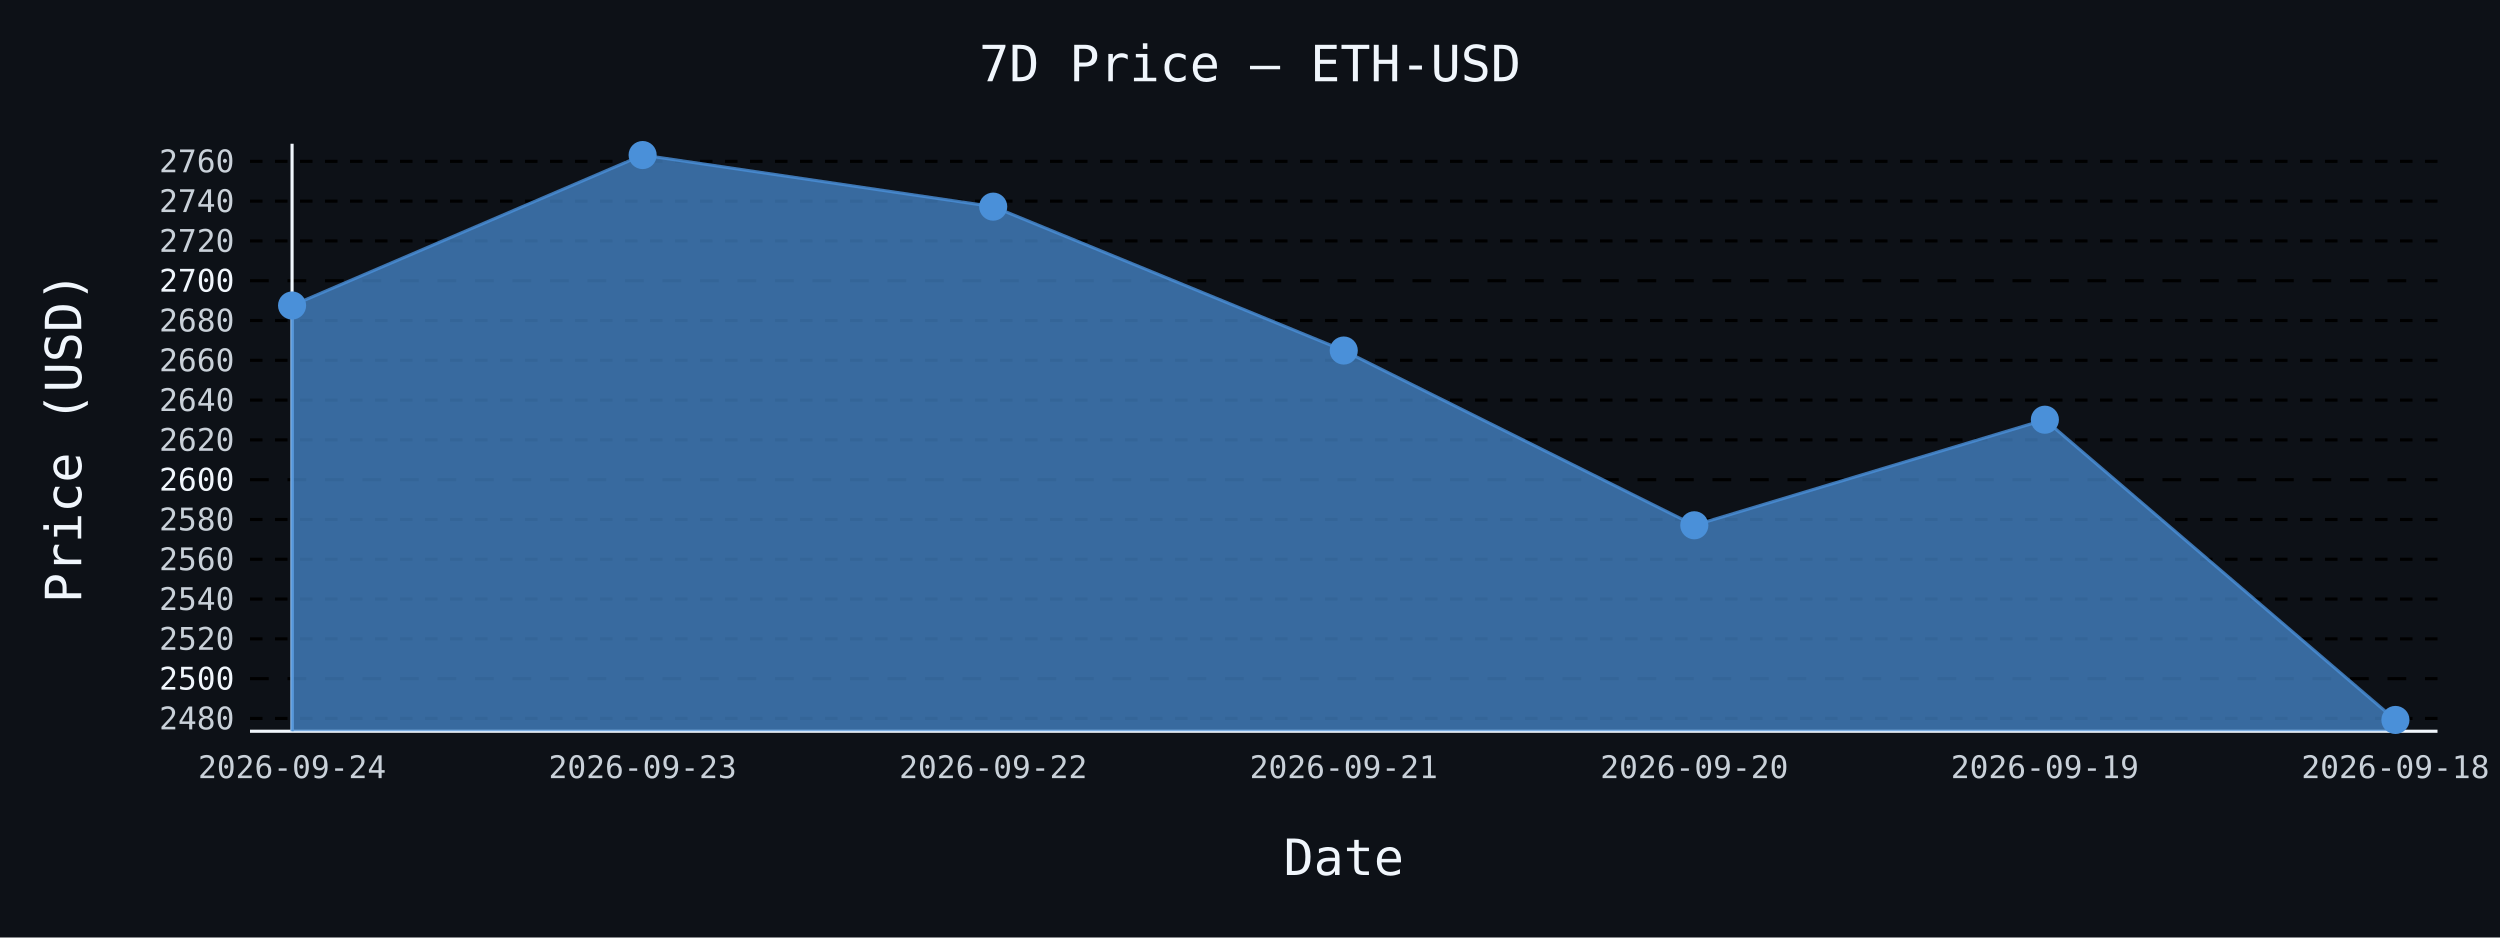
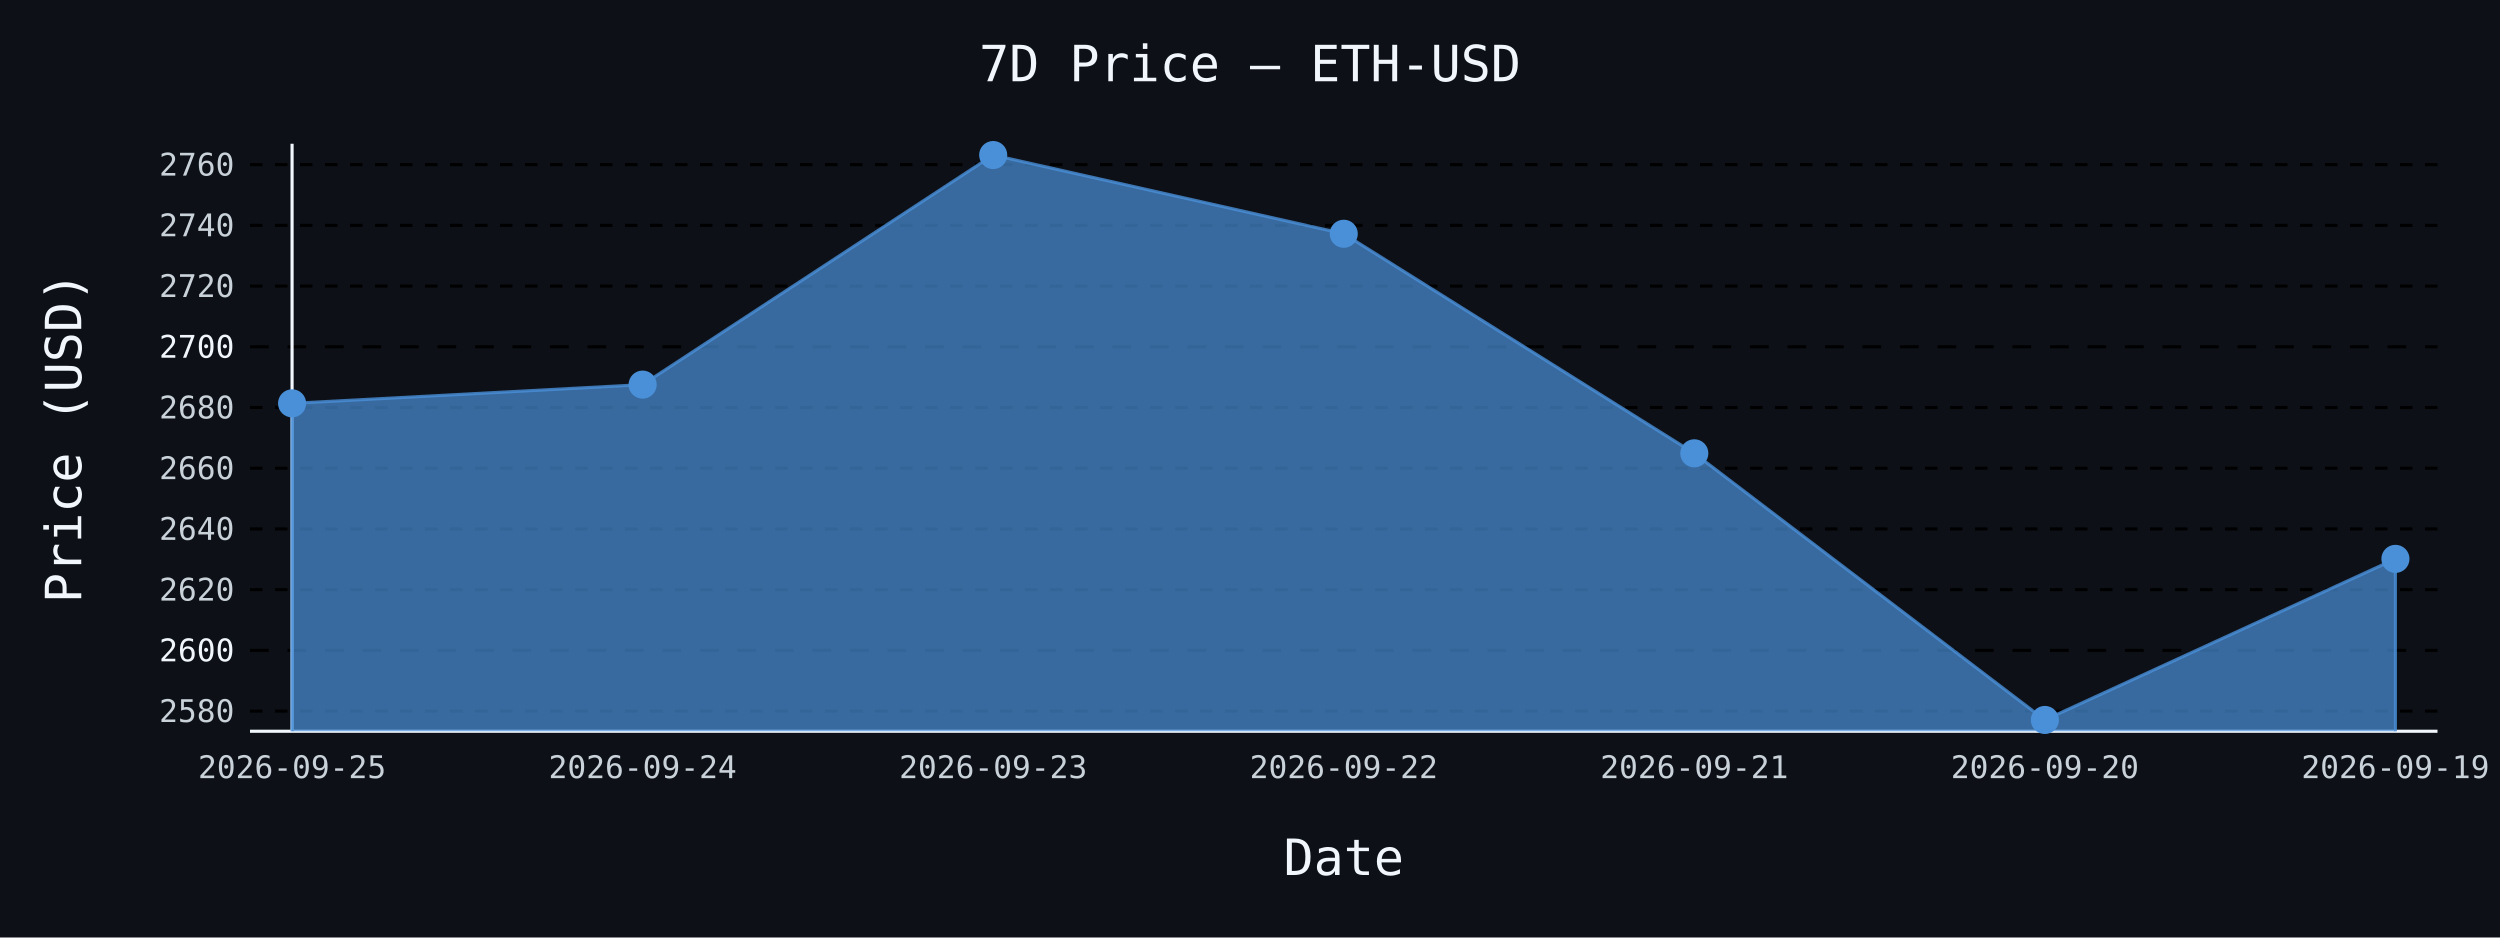
- <svg xmlns="http://www.w3.org/2000/svg" id="chart-00a3aec9-43cd-4e9a-8012-727e2b8d8818" class="pygal-chart" viewBox="0 0 800 300">
+ <svg xmlns="http://www.w3.org/2000/svg" id="chart-d966bd52-074a-4f70-83b2-037e9682cf65" class="pygal-chart" viewBox="0 0 800 300">
  <defs>
-     <style type="text/css">#chart-00a3aec9-43cd-4e9a-8012-727e2b8d8818{-webkit-user-select:none;-webkit-font-smoothing:antialiased;font-family:monospace}#chart-00a3aec9-43cd-4e9a-8012-727e2b8d8818 .title{font-family:monospace;font-size:16px}#chart-00a3aec9-43cd-4e9a-8012-727e2b8d8818 .legends .legend text{font-family:monospace;font-size:14px}#chart-00a3aec9-43cd-4e9a-8012-727e2b8d8818 .axis text{font-family:monospace;font-size:10px}#chart-00a3aec9-43cd-4e9a-8012-727e2b8d8818 .axis text.major{font-family:monospace;font-size:10px}#chart-00a3aec9-43cd-4e9a-8012-727e2b8d8818 .text-overlay text.value{font-family:monospace;font-size:16px}#chart-00a3aec9-43cd-4e9a-8012-727e2b8d8818 .text-overlay text.label{font-family:monospace;font-size:10px}#chart-00a3aec9-43cd-4e9a-8012-727e2b8d8818 .tooltip{font-family:monospace;font-size:14px}#chart-00a3aec9-43cd-4e9a-8012-727e2b8d8818 text.no_data{font-family:monospace;font-size:64px}
- #chart-00a3aec9-43cd-4e9a-8012-727e2b8d8818{background-color:#0d1117}#chart-00a3aec9-43cd-4e9a-8012-727e2b8d8818 path,#chart-00a3aec9-43cd-4e9a-8012-727e2b8d8818 line,#chart-00a3aec9-43cd-4e9a-8012-727e2b8d8818 rect,#chart-00a3aec9-43cd-4e9a-8012-727e2b8d8818 circle{-webkit-transition:150ms;-moz-transition:150ms;transition:150ms}#chart-00a3aec9-43cd-4e9a-8012-727e2b8d8818 .graph &gt; .background{fill:#0d1117}#chart-00a3aec9-43cd-4e9a-8012-727e2b8d8818 .plot &gt; .background{fill:#0d1117}#chart-00a3aec9-43cd-4e9a-8012-727e2b8d8818 .graph{fill:#c9d1d9}#chart-00a3aec9-43cd-4e9a-8012-727e2b8d8818 text.no_data{fill:#f0f6fc}#chart-00a3aec9-43cd-4e9a-8012-727e2b8d8818 .title{fill:#f0f6fc}#chart-00a3aec9-43cd-4e9a-8012-727e2b8d8818 .legends .legend text{fill:#c9d1d9}#chart-00a3aec9-43cd-4e9a-8012-727e2b8d8818 .legends .legend:hover text{fill:#f0f6fc}#chart-00a3aec9-43cd-4e9a-8012-727e2b8d8818 .axis .line{stroke:#f0f6fc}#chart-00a3aec9-43cd-4e9a-8012-727e2b8d8818 .axis .guide.line{stroke:#8b949e}#chart-00a3aec9-43cd-4e9a-8012-727e2b8d8818 .axis .major.line{stroke:#c9d1d9}#chart-00a3aec9-43cd-4e9a-8012-727e2b8d8818 .axis text.major{fill:#f0f6fc}#chart-00a3aec9-43cd-4e9a-8012-727e2b8d8818 .axis.y .guides:hover .guide.line,#chart-00a3aec9-43cd-4e9a-8012-727e2b8d8818 .line-graph .axis.x .guides:hover .guide.line,#chart-00a3aec9-43cd-4e9a-8012-727e2b8d8818 .stackedline-graph .axis.x .guides:hover .guide.line,#chart-00a3aec9-43cd-4e9a-8012-727e2b8d8818 .xy-graph .axis.x .guides:hover .guide.line{stroke:#f0f6fc}#chart-00a3aec9-43cd-4e9a-8012-727e2b8d8818 .axis .guides:hover text{fill:#f0f6fc}#chart-00a3aec9-43cd-4e9a-8012-727e2b8d8818 .reactive{fill-opacity:.7;stroke-opacity:.8;stroke-width:1}#chart-00a3aec9-43cd-4e9a-8012-727e2b8d8818 .ci{stroke:#c9d1d9}#chart-00a3aec9-43cd-4e9a-8012-727e2b8d8818 .reactive.active,#chart-00a3aec9-43cd-4e9a-8012-727e2b8d8818 .active .reactive{fill-opacity:.8;stroke-opacity:.9;stroke-width:4}#chart-00a3aec9-43cd-4e9a-8012-727e2b8d8818 .ci .reactive.active{stroke-width:1.5}#chart-00a3aec9-43cd-4e9a-8012-727e2b8d8818 .series text{fill:#f0f6fc}#chart-00a3aec9-43cd-4e9a-8012-727e2b8d8818 .tooltip rect{fill:#0d1117;stroke:#f0f6fc;-webkit-transition:opacity 150ms;-moz-transition:opacity 150ms;transition:opacity 150ms}#chart-00a3aec9-43cd-4e9a-8012-727e2b8d8818 .tooltip .label{fill:#c9d1d9}#chart-00a3aec9-43cd-4e9a-8012-727e2b8d8818 .tooltip .label{fill:#c9d1d9}#chart-00a3aec9-43cd-4e9a-8012-727e2b8d8818 .tooltip .legend{font-size:.8em;fill:#8b949e}#chart-00a3aec9-43cd-4e9a-8012-727e2b8d8818 .tooltip .x_label{font-size:.6em;fill:#f0f6fc}#chart-00a3aec9-43cd-4e9a-8012-727e2b8d8818 .tooltip .xlink{font-size:.5em;text-decoration:underline}#chart-00a3aec9-43cd-4e9a-8012-727e2b8d8818 .tooltip .value{font-size:1.5em}#chart-00a3aec9-43cd-4e9a-8012-727e2b8d8818 .bound{font-size:.5em}#chart-00a3aec9-43cd-4e9a-8012-727e2b8d8818 .max-value{font-size:.75em;fill:#8b949e}#chart-00a3aec9-43cd-4e9a-8012-727e2b8d8818 .map-element{fill:#0d1117;stroke:#8b949e !important}#chart-00a3aec9-43cd-4e9a-8012-727e2b8d8818 .map-element .reactive{fill-opacity:inherit;stroke-opacity:inherit}#chart-00a3aec9-43cd-4e9a-8012-727e2b8d8818 .color-0,#chart-00a3aec9-43cd-4e9a-8012-727e2b8d8818 .color-0 a:visited{stroke:#4a90d9;fill:#4a90d9}#chart-00a3aec9-43cd-4e9a-8012-727e2b8d8818 .text-overlay .color-0 text{fill:black}
- #chart-00a3aec9-43cd-4e9a-8012-727e2b8d8818 text.no_data{text-anchor:middle}#chart-00a3aec9-43cd-4e9a-8012-727e2b8d8818 .guide.line{fill:none}#chart-00a3aec9-43cd-4e9a-8012-727e2b8d8818 .centered{text-anchor:middle}#chart-00a3aec9-43cd-4e9a-8012-727e2b8d8818 .title{text-anchor:middle}#chart-00a3aec9-43cd-4e9a-8012-727e2b8d8818 .legends .legend text{fill-opacity:1}#chart-00a3aec9-43cd-4e9a-8012-727e2b8d8818 .axis.x text{text-anchor:middle}#chart-00a3aec9-43cd-4e9a-8012-727e2b8d8818 .axis.x:not(.web) text[transform]{text-anchor:start}#chart-00a3aec9-43cd-4e9a-8012-727e2b8d8818 .axis.x:not(.web) text[transform].backwards{text-anchor:end}#chart-00a3aec9-43cd-4e9a-8012-727e2b8d8818 .axis.y text{text-anchor:end}#chart-00a3aec9-43cd-4e9a-8012-727e2b8d8818 .axis.y text[transform].backwards{text-anchor:start}#chart-00a3aec9-43cd-4e9a-8012-727e2b8d8818 .axis.y2 text{text-anchor:start}#chart-00a3aec9-43cd-4e9a-8012-727e2b8d8818 .axis.y2 text[transform].backwards{text-anchor:end}#chart-00a3aec9-43cd-4e9a-8012-727e2b8d8818 .axis .guide.line{stroke-dasharray:4,4;stroke:black}#chart-00a3aec9-43cd-4e9a-8012-727e2b8d8818 .axis .major.guide.line{stroke-dasharray:6,6;stroke:black}#chart-00a3aec9-43cd-4e9a-8012-727e2b8d8818 .horizontal .axis.y .guide.line,#chart-00a3aec9-43cd-4e9a-8012-727e2b8d8818 .horizontal .axis.y2 .guide.line,#chart-00a3aec9-43cd-4e9a-8012-727e2b8d8818 .vertical .axis.x .guide.line{opacity:0}#chart-00a3aec9-43cd-4e9a-8012-727e2b8d8818 .horizontal .axis.always_show .guide.line,#chart-00a3aec9-43cd-4e9a-8012-727e2b8d8818 .vertical .axis.always_show .guide.line{opacity:1 !important}#chart-00a3aec9-43cd-4e9a-8012-727e2b8d8818 .axis.y .guides:hover .guide.line,#chart-00a3aec9-43cd-4e9a-8012-727e2b8d8818 .axis.y2 .guides:hover .guide.line,#chart-00a3aec9-43cd-4e9a-8012-727e2b8d8818 .axis.x .guides:hover .guide.line{opacity:1}#chart-00a3aec9-43cd-4e9a-8012-727e2b8d8818 .axis .guides:hover text{opacity:1}#chart-00a3aec9-43cd-4e9a-8012-727e2b8d8818 .nofill{fill:none}#chart-00a3aec9-43cd-4e9a-8012-727e2b8d8818 .subtle-fill{fill-opacity:.2}#chart-00a3aec9-43cd-4e9a-8012-727e2b8d8818 .dot{stroke-width:1px;fill-opacity:1;stroke-opacity:1}#chart-00a3aec9-43cd-4e9a-8012-727e2b8d8818 .dot.active{stroke-width:5px}#chart-00a3aec9-43cd-4e9a-8012-727e2b8d8818 .dot.negative{fill:transparent}#chart-00a3aec9-43cd-4e9a-8012-727e2b8d8818 text,#chart-00a3aec9-43cd-4e9a-8012-727e2b8d8818 tspan{stroke:none !important}#chart-00a3aec9-43cd-4e9a-8012-727e2b8d8818 .series text.active{opacity:1}#chart-00a3aec9-43cd-4e9a-8012-727e2b8d8818 .tooltip rect{fill-opacity:.95;stroke-width:.5}#chart-00a3aec9-43cd-4e9a-8012-727e2b8d8818 .tooltip text{fill-opacity:1}#chart-00a3aec9-43cd-4e9a-8012-727e2b8d8818 .showable{visibility:hidden}#chart-00a3aec9-43cd-4e9a-8012-727e2b8d8818 .showable.shown{visibility:visible}#chart-00a3aec9-43cd-4e9a-8012-727e2b8d8818 .gauge-background{fill:rgba(229,229,229,1);stroke:none}#chart-00a3aec9-43cd-4e9a-8012-727e2b8d8818 .bg-lines{stroke:#0d1117;stroke-width:2px}</style>
+     <style type="text/css">#chart-d966bd52-074a-4f70-83b2-037e9682cf65{-webkit-user-select:none;-webkit-font-smoothing:antialiased;font-family:monospace}#chart-d966bd52-074a-4f70-83b2-037e9682cf65 .title{font-family:monospace;font-size:16px}#chart-d966bd52-074a-4f70-83b2-037e9682cf65 .legends .legend text{font-family:monospace;font-size:14px}#chart-d966bd52-074a-4f70-83b2-037e9682cf65 .axis text{font-family:monospace;font-size:10px}#chart-d966bd52-074a-4f70-83b2-037e9682cf65 .axis text.major{font-family:monospace;font-size:10px}#chart-d966bd52-074a-4f70-83b2-037e9682cf65 .text-overlay text.value{font-family:monospace;font-size:16px}#chart-d966bd52-074a-4f70-83b2-037e9682cf65 .text-overlay text.label{font-family:monospace;font-size:10px}#chart-d966bd52-074a-4f70-83b2-037e9682cf65 .tooltip{font-family:monospace;font-size:14px}#chart-d966bd52-074a-4f70-83b2-037e9682cf65 text.no_data{font-family:monospace;font-size:64px}
+ #chart-d966bd52-074a-4f70-83b2-037e9682cf65{background-color:#0d1117}#chart-d966bd52-074a-4f70-83b2-037e9682cf65 path,#chart-d966bd52-074a-4f70-83b2-037e9682cf65 line,#chart-d966bd52-074a-4f70-83b2-037e9682cf65 rect,#chart-d966bd52-074a-4f70-83b2-037e9682cf65 circle{-webkit-transition:150ms;-moz-transition:150ms;transition:150ms}#chart-d966bd52-074a-4f70-83b2-037e9682cf65 .graph &gt; .background{fill:#0d1117}#chart-d966bd52-074a-4f70-83b2-037e9682cf65 .plot &gt; .background{fill:#0d1117}#chart-d966bd52-074a-4f70-83b2-037e9682cf65 .graph{fill:#c9d1d9}#chart-d966bd52-074a-4f70-83b2-037e9682cf65 text.no_data{fill:#f0f6fc}#chart-d966bd52-074a-4f70-83b2-037e9682cf65 .title{fill:#f0f6fc}#chart-d966bd52-074a-4f70-83b2-037e9682cf65 .legends .legend text{fill:#c9d1d9}#chart-d966bd52-074a-4f70-83b2-037e9682cf65 .legends .legend:hover text{fill:#f0f6fc}#chart-d966bd52-074a-4f70-83b2-037e9682cf65 .axis .line{stroke:#f0f6fc}#chart-d966bd52-074a-4f70-83b2-037e9682cf65 .axis .guide.line{stroke:#8b949e}#chart-d966bd52-074a-4f70-83b2-037e9682cf65 .axis .major.line{stroke:#c9d1d9}#chart-d966bd52-074a-4f70-83b2-037e9682cf65 .axis text.major{fill:#f0f6fc}#chart-d966bd52-074a-4f70-83b2-037e9682cf65 .axis.y .guides:hover .guide.line,#chart-d966bd52-074a-4f70-83b2-037e9682cf65 .line-graph .axis.x .guides:hover .guide.line,#chart-d966bd52-074a-4f70-83b2-037e9682cf65 .stackedline-graph .axis.x .guides:hover .guide.line,#chart-d966bd52-074a-4f70-83b2-037e9682cf65 .xy-graph .axis.x .guides:hover .guide.line{stroke:#f0f6fc}#chart-d966bd52-074a-4f70-83b2-037e9682cf65 .axis .guides:hover text{fill:#f0f6fc}#chart-d966bd52-074a-4f70-83b2-037e9682cf65 .reactive{fill-opacity:.7;stroke-opacity:.8;stroke-width:1}#chart-d966bd52-074a-4f70-83b2-037e9682cf65 .ci{stroke:#c9d1d9}#chart-d966bd52-074a-4f70-83b2-037e9682cf65 .reactive.active,#chart-d966bd52-074a-4f70-83b2-037e9682cf65 .active .reactive{fill-opacity:.8;stroke-opacity:.9;stroke-width:4}#chart-d966bd52-074a-4f70-83b2-037e9682cf65 .ci .reactive.active{stroke-width:1.5}#chart-d966bd52-074a-4f70-83b2-037e9682cf65 .series text{fill:#f0f6fc}#chart-d966bd52-074a-4f70-83b2-037e9682cf65 .tooltip rect{fill:#0d1117;stroke:#f0f6fc;-webkit-transition:opacity 150ms;-moz-transition:opacity 150ms;transition:opacity 150ms}#chart-d966bd52-074a-4f70-83b2-037e9682cf65 .tooltip .label{fill:#c9d1d9}#chart-d966bd52-074a-4f70-83b2-037e9682cf65 .tooltip .label{fill:#c9d1d9}#chart-d966bd52-074a-4f70-83b2-037e9682cf65 .tooltip .legend{font-size:.8em;fill:#8b949e}#chart-d966bd52-074a-4f70-83b2-037e9682cf65 .tooltip .x_label{font-size:.6em;fill:#f0f6fc}#chart-d966bd52-074a-4f70-83b2-037e9682cf65 .tooltip .xlink{font-size:.5em;text-decoration:underline}#chart-d966bd52-074a-4f70-83b2-037e9682cf65 .tooltip .value{font-size:1.5em}#chart-d966bd52-074a-4f70-83b2-037e9682cf65 .bound{font-size:.5em}#chart-d966bd52-074a-4f70-83b2-037e9682cf65 .max-value{font-size:.75em;fill:#8b949e}#chart-d966bd52-074a-4f70-83b2-037e9682cf65 .map-element{fill:#0d1117;stroke:#8b949e !important}#chart-d966bd52-074a-4f70-83b2-037e9682cf65 .map-element .reactive{fill-opacity:inherit;stroke-opacity:inherit}#chart-d966bd52-074a-4f70-83b2-037e9682cf65 .color-0,#chart-d966bd52-074a-4f70-83b2-037e9682cf65 .color-0 a:visited{stroke:#4a90d9;fill:#4a90d9}#chart-d966bd52-074a-4f70-83b2-037e9682cf65 .text-overlay .color-0 text{fill:black}
+ #chart-d966bd52-074a-4f70-83b2-037e9682cf65 text.no_data{text-anchor:middle}#chart-d966bd52-074a-4f70-83b2-037e9682cf65 .guide.line{fill:none}#chart-d966bd52-074a-4f70-83b2-037e9682cf65 .centered{text-anchor:middle}#chart-d966bd52-074a-4f70-83b2-037e9682cf65 .title{text-anchor:middle}#chart-d966bd52-074a-4f70-83b2-037e9682cf65 .legends .legend text{fill-opacity:1}#chart-d966bd52-074a-4f70-83b2-037e9682cf65 .axis.x text{text-anchor:middle}#chart-d966bd52-074a-4f70-83b2-037e9682cf65 .axis.x:not(.web) text[transform]{text-anchor:start}#chart-d966bd52-074a-4f70-83b2-037e9682cf65 .axis.x:not(.web) text[transform].backwards{text-anchor:end}#chart-d966bd52-074a-4f70-83b2-037e9682cf65 .axis.y text{text-anchor:end}#chart-d966bd52-074a-4f70-83b2-037e9682cf65 .axis.y text[transform].backwards{text-anchor:start}#chart-d966bd52-074a-4f70-83b2-037e9682cf65 .axis.y2 text{text-anchor:start}#chart-d966bd52-074a-4f70-83b2-037e9682cf65 .axis.y2 text[transform].backwards{text-anchor:end}#chart-d966bd52-074a-4f70-83b2-037e9682cf65 .axis .guide.line{stroke-dasharray:4,4;stroke:black}#chart-d966bd52-074a-4f70-83b2-037e9682cf65 .axis .major.guide.line{stroke-dasharray:6,6;stroke:black}#chart-d966bd52-074a-4f70-83b2-037e9682cf65 .horizontal .axis.y .guide.line,#chart-d966bd52-074a-4f70-83b2-037e9682cf65 .horizontal .axis.y2 .guide.line,#chart-d966bd52-074a-4f70-83b2-037e9682cf65 .vertical .axis.x .guide.line{opacity:0}#chart-d966bd52-074a-4f70-83b2-037e9682cf65 .horizontal .axis.always_show .guide.line,#chart-d966bd52-074a-4f70-83b2-037e9682cf65 .vertical .axis.always_show .guide.line{opacity:1 !important}#chart-d966bd52-074a-4f70-83b2-037e9682cf65 .axis.y .guides:hover .guide.line,#chart-d966bd52-074a-4f70-83b2-037e9682cf65 .axis.y2 .guides:hover .guide.line,#chart-d966bd52-074a-4f70-83b2-037e9682cf65 .axis.x .guides:hover .guide.line{opacity:1}#chart-d966bd52-074a-4f70-83b2-037e9682cf65 .axis .guides:hover text{opacity:1}#chart-d966bd52-074a-4f70-83b2-037e9682cf65 .nofill{fill:none}#chart-d966bd52-074a-4f70-83b2-037e9682cf65 .subtle-fill{fill-opacity:.2}#chart-d966bd52-074a-4f70-83b2-037e9682cf65 .dot{stroke-width:1px;fill-opacity:1;stroke-opacity:1}#chart-d966bd52-074a-4f70-83b2-037e9682cf65 .dot.active{stroke-width:5px}#chart-d966bd52-074a-4f70-83b2-037e9682cf65 .dot.negative{fill:transparent}#chart-d966bd52-074a-4f70-83b2-037e9682cf65 text,#chart-d966bd52-074a-4f70-83b2-037e9682cf65 tspan{stroke:none !important}#chart-d966bd52-074a-4f70-83b2-037e9682cf65 .series text.active{opacity:1}#chart-d966bd52-074a-4f70-83b2-037e9682cf65 .tooltip rect{fill-opacity:.95;stroke-width:.5}#chart-d966bd52-074a-4f70-83b2-037e9682cf65 .tooltip text{fill-opacity:1}#chart-d966bd52-074a-4f70-83b2-037e9682cf65 .showable{visibility:hidden}#chart-d966bd52-074a-4f70-83b2-037e9682cf65 .showable.shown{visibility:visible}#chart-d966bd52-074a-4f70-83b2-037e9682cf65 .gauge-background{fill:rgba(229,229,229,1);stroke:none}#chart-d966bd52-074a-4f70-83b2-037e9682cf65 .bg-lines{stroke:#0d1117;stroke-width:2px}</style>
  </defs>
  <g class="graph line-graph vertical">
    <rect x="0" y="0" width="800" height="300" class="background" />
    <g transform="translate(80, 46)" class="plot">
      <rect x="0" y="0" width="700.0" height="188" class="background" />
      <g class="axis y always_show">
        <path d="M0 188 h700" class="line" />
        <g class="guides">
-           <path d="M0 183.901 h700" class="guide line" />
-           <text x="-5" y="187.401" class="">2480</text>
+           <path d="M0 181.548 h700" class="guide line" />
+           <text x="-5" y="185.048" class="">2580</text>
        </g>
        <g class="guides">
-           <path d="M0 171.167 h700" class="major guide line" />
-           <text x="-5" y="174.667" class="major">2500</text>
+           <path d="M0 162.119 h700" class="major guide line" />
+           <text x="-5" y="165.619" class="major">2600</text>
        </g>
        <g class="guides">
-           <path d="M0 158.433 h700" class="guide line" />
-           <text x="-5" y="161.933" class="">2520</text>
+           <path d="M0 142.69 h700" class="guide line" />
+           <text x="-5" y="146.19" class="">2620</text>
        </g>
        <g class="guides">
-           <path d="M0 145.699 h700" class="guide line" />
-           <text x="-5" y="149.199" class="">2540</text>
+           <path d="M0 123.26 h700" class="guide line" />
+           <text x="-5" y="126.76" class="">2640</text>
        </g>
        <g class="guides">
-           <path d="M0 132.965 h700" class="guide line" />
-           <text x="-5" y="136.465" class="">2560</text>
+           <path d="M0 103.831 h700" class="guide line" />
+           <text x="-5" y="107.331" class="">2660</text>
        </g>
        <g class="guides">
-           <path d="M0 120.232 h700" class="guide line" />
-           <text x="-5" y="123.732" class="">2580</text>
+           <path d="M0 84.402 h700" class="guide line" />
+           <text x="-5" y="87.902" class="">2680</text>
        </g>
        <g class="guides">
-           <path d="M0 107.498 h700" class="major guide line" />
-           <text x="-5" y="110.998" class="major">2600</text>
+           <path d="M0 64.973 h700" class="major guide line" />
+           <text x="-5" y="68.473" class="major">2700</text>
        </g>
        <g class="guides">
-           <path d="M0 94.764 h700" class="guide line" />
-           <text x="-5" y="98.264" class="">2620</text>
+           <path d="M0 45.544 h700" class="guide line" />
+           <text x="-5" y="49.044" class="">2720</text>
        </g>
        <g class="guides">
-           <path d="M0 82.03 h700" class="guide line" />
-           <text x="-5" y="85.53" class="">2640</text>
+           <path d="M0 26.114 h700" class="guide line" />
+           <text x="-5" y="29.614" class="">2740</text>
        </g>
        <g class="guides">
-           <path d="M0 69.296 h700" class="guide line" />
-           <text x="-5" y="72.796" class="">2660</text>
-         </g>
-         <g class="guides">
-           <path d="M0 56.563 h700" class="guide line" />
-           <text x="-5" y="60.063" class="">2680</text>
-         </g>
-         <g class="guides">
-           <path d="M0 43.829 h700" class="major guide line" />
-           <text x="-5" y="47.329" class="major">2700</text>
-         </g>
-         <g class="guides">
-           <path d="M0 31.095 h700" class="guide line" />
-           <text x="-5" y="34.595" class="">2720</text>
-         </g>
-         <g class="guides">
-           <path d="M0 18.361 h700" class="guide line" />
-           <text x="-5" y="21.861" class="">2740</text>
-         </g>
-         <g class="guides">
-           <path d="M0 5.627 h700" class="guide line" />
-           <text x="-5" y="9.127" class="">2760</text>
+           <path d="M0 6.685 h700" class="guide line" />
+           <text x="-5" y="10.185" class="">2760</text>
        </g>
      </g>
      <g class="axis x">
        <g class="guides">
          <path d="M13.462 0 v188" class="line" />
-           <text x="13.462" y="203.0" class="">2026-09-24</text>
+           <text x="13.462" y="203.0" class="">2026-09-25</text>
        </g>
        <g class="guides">
          <path d="M125.641 0 v188" class="guide line" />
-           <text x="125.641" y="203.0" class="">2026-09-23</text>
+           <text x="125.641" y="203.0" class="">2026-09-24</text>
        </g>
        <g class="guides">
          <path d="M237.821 0 v188" class="guide line" />
-           <text x="237.821" y="203.0" class="">2026-09-22</text>
+           <text x="237.821" y="203.0" class="">2026-09-23</text>
        </g>
        <g class="guides">
          <path d="M350 0 v188" class="guide line" />
-           <text x="350.0" y="203.0" class="">2026-09-21</text>
+           <text x="350.0" y="203.0" class="">2026-09-22</text>
        </g>
        <g class="guides">
          <path d="M462.179 0 v188" class="guide line" />
-           <text x="462.179" y="203.0" class="">2026-09-20</text>
+           <text x="462.179" y="203.0" class="">2026-09-21</text>
        </g>
        <g class="guides">
          <path d="M574.359 0 v188" class="guide line" />
-           <text x="574.359" y="203.0" class="">2026-09-19</text>
+           <text x="574.359" y="203.0" class="">2026-09-20</text>
        </g>
        <g class="guides">
          <path d="M686.538 0 v188" class="guide line" />
-           <text x="686.538" y="203.0" class="">2026-09-18</text>
+           <text x="686.538" y="203.0" class="">2026-09-19</text>
        </g>
      </g>
      <g class="series serie-0 color-0">
-         <path d="M13.462 188 L13.462 51.762 125.641 3.615 237.821 20.125 350 66.17 462.179 122.091 574.359 88.308 686.538 184.385 686.538 188" class="line reactive" />
+         <path d="M13.462 188 L13.462 83.071 125.641 77.077 237.821 3.615 350 28.805 462.179 99.061 574.359 184.385 686.538 132.839 686.538 188" class="line reactive" />
      </g>
    </g>
    <g class="titles">
      <text x="400.0" y="26" class="title plot_title">7D Price — ETH-USD</text>
      <text x="430.0" y="280" class="title">Date</text>
      <text x="0" y="166.0" class="title" transform="rotate(-90 0 140)">Price (USD)</text>
    </g>
    <g transform="translate(80, 46)" class="plot overlay">
      <g class="series serie-0 color-0">
        <g class="dots">
-           <circle cx="13.462" cy="51.762" r="4" class="dot reactive tooltip-trigger" />
+           <circle cx="13.462" cy="83.071" r="4" class="dot reactive tooltip-trigger" />
        </g>
        <g class="dots">
-           <circle cx="125.641" cy="3.615" r="4" class="dot reactive tooltip-trigger" />
+           <circle cx="125.641" cy="77.077" r="4" class="dot reactive tooltip-trigger" />
        </g>
        <g class="dots">
-           <circle cx="237.821" cy="20.125" r="4" class="dot reactive tooltip-trigger" />
+           <circle cx="237.821" cy="3.615" r="4" class="dot reactive tooltip-trigger" />
        </g>
        <g class="dots">
-           <circle cx="350.0" cy="66.17" r="4" class="dot reactive tooltip-trigger" />
+           <circle cx="350.0" cy="28.805" r="4" class="dot reactive tooltip-trigger" />
        </g>
        <g class="dots">
-           <circle cx="462.179" cy="122.091" r="4" class="dot reactive tooltip-trigger" />
+           <circle cx="462.179" cy="99.061" r="4" class="dot reactive tooltip-trigger" />
        </g>
        <g class="dots">
-           <circle cx="574.359" cy="88.308" r="4" class="dot reactive tooltip-trigger" />
+           <circle cx="574.359" cy="184.385" r="4" class="dot reactive tooltip-trigger" />
        </g>
        <g class="dots">
-           <circle cx="686.538" cy="184.385" r="4" class="dot reactive tooltip-trigger" />
+           <circle cx="686.538" cy="132.839" r="4" class="dot reactive tooltip-trigger" />
        </g>
      </g>
    </g>
    <g transform="translate(80, 46)" class="plot text-overlay">
      <g class="series serie-0 color-0" />
    </g>
    <g transform="translate(80, 46)" class="plot tooltip-overlay">
      <g transform="translate(0 0)" style="opacity: 0" class="tooltip">
        <rect rx="0" ry="0" width="0" height="0" class="tooltip-box" />
        <g class="text" />
      </g>
    </g>
  </g>
</svg>
